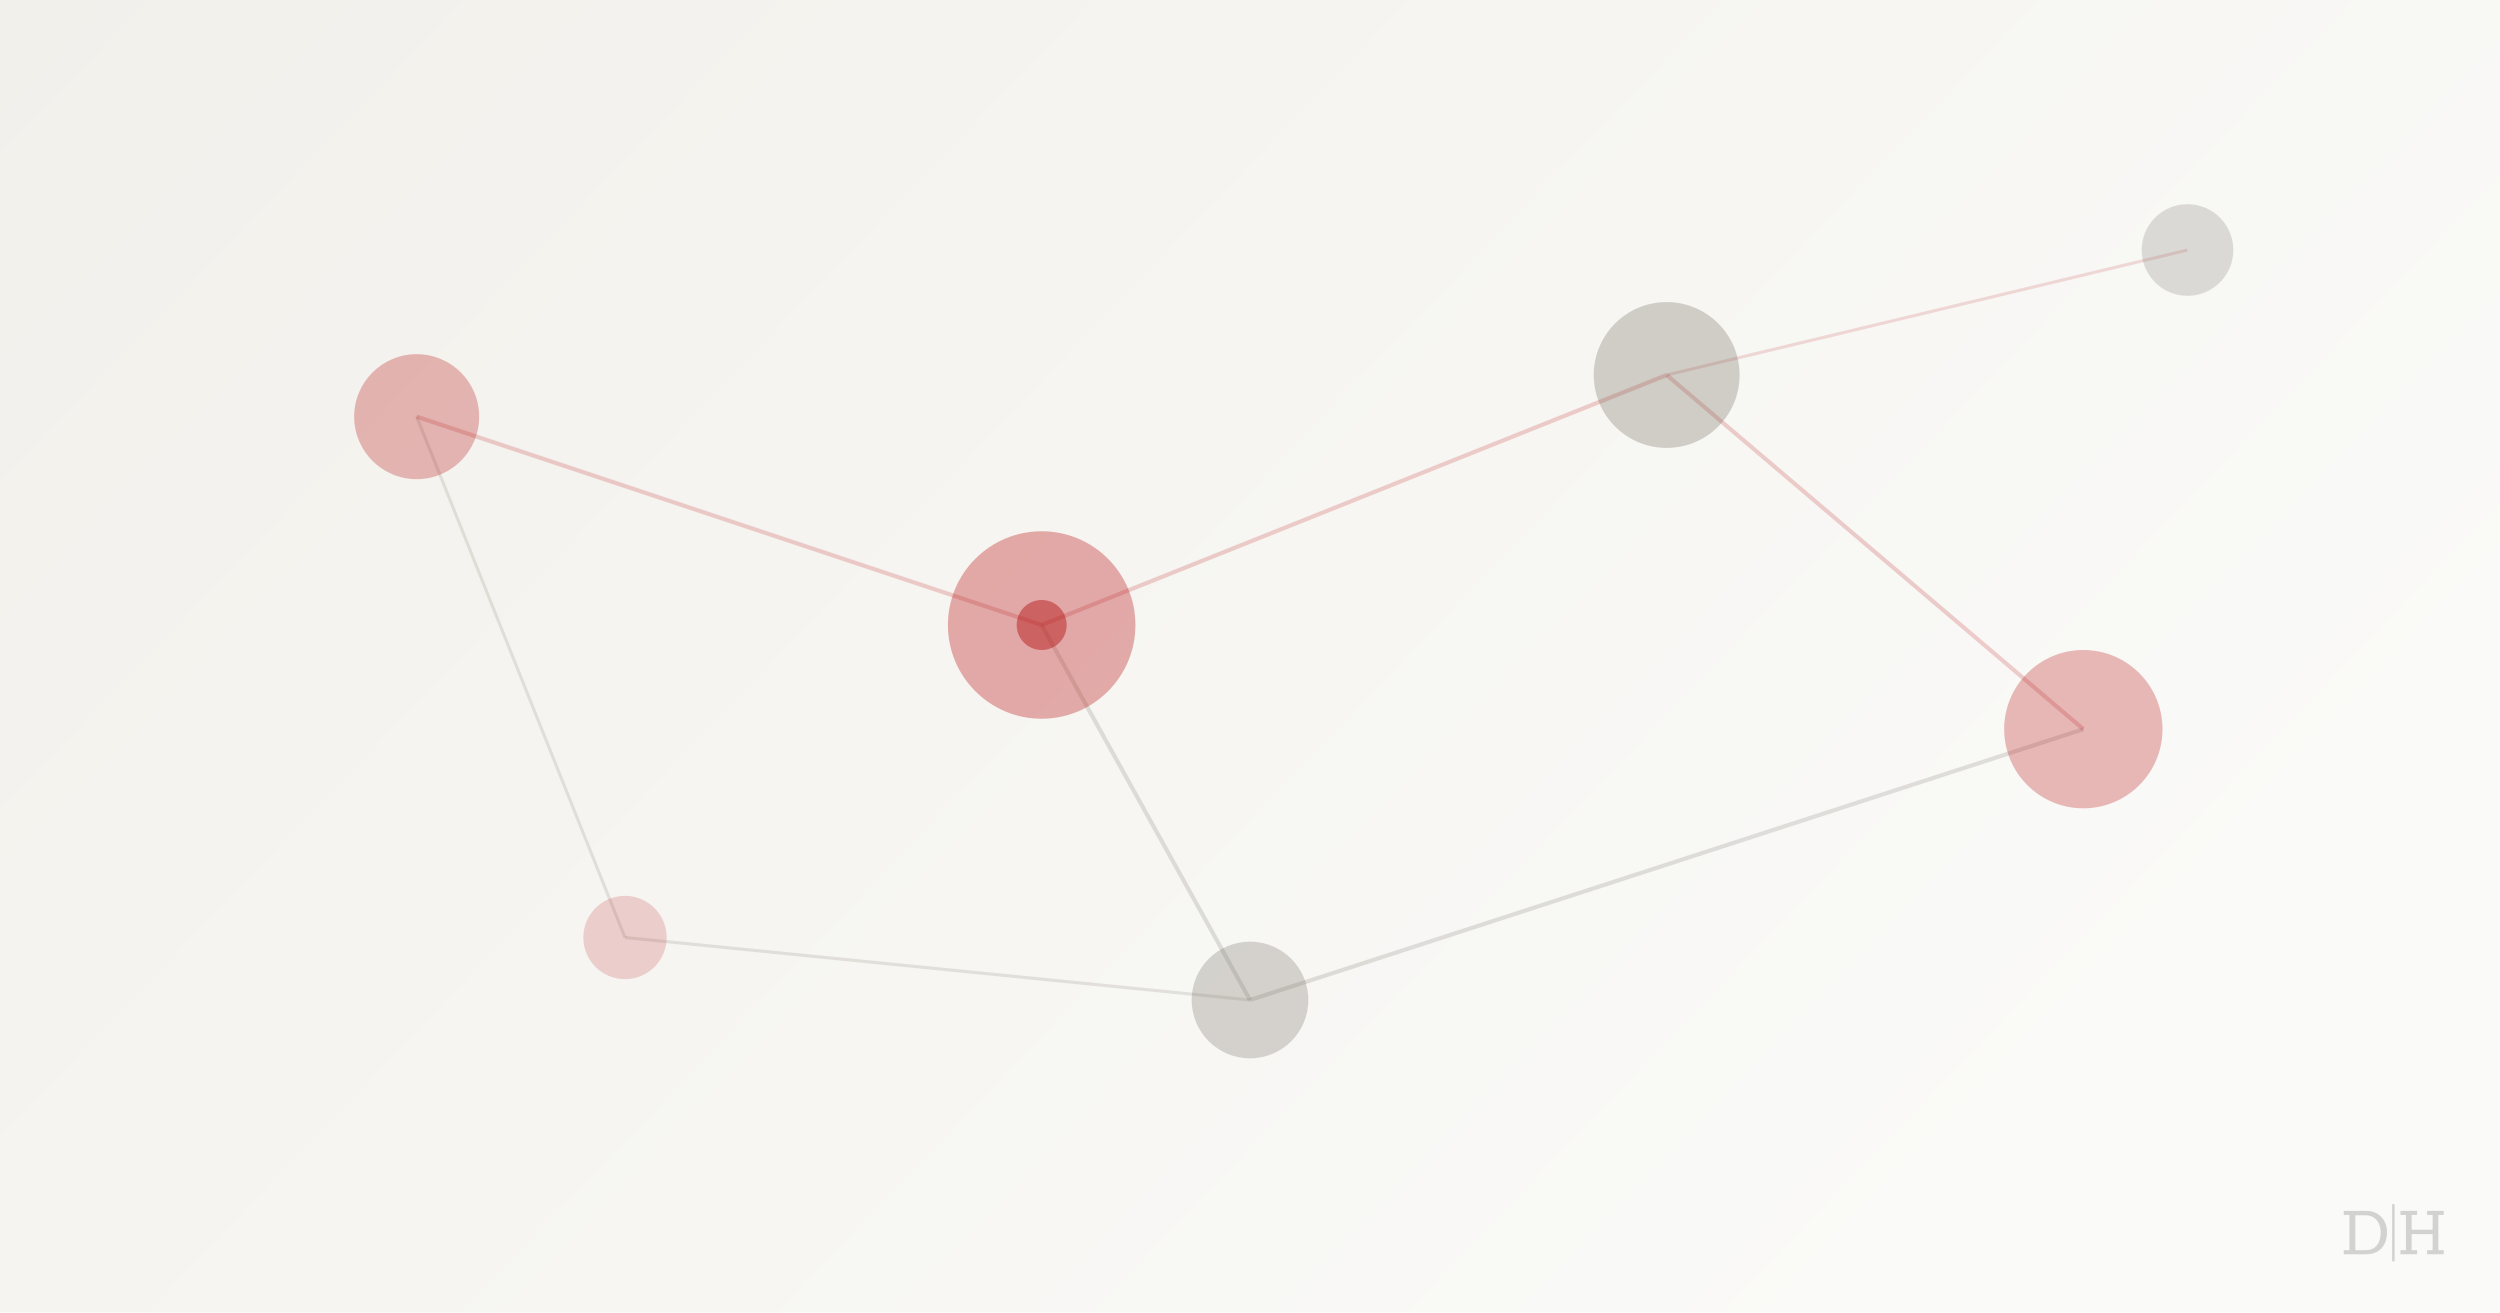
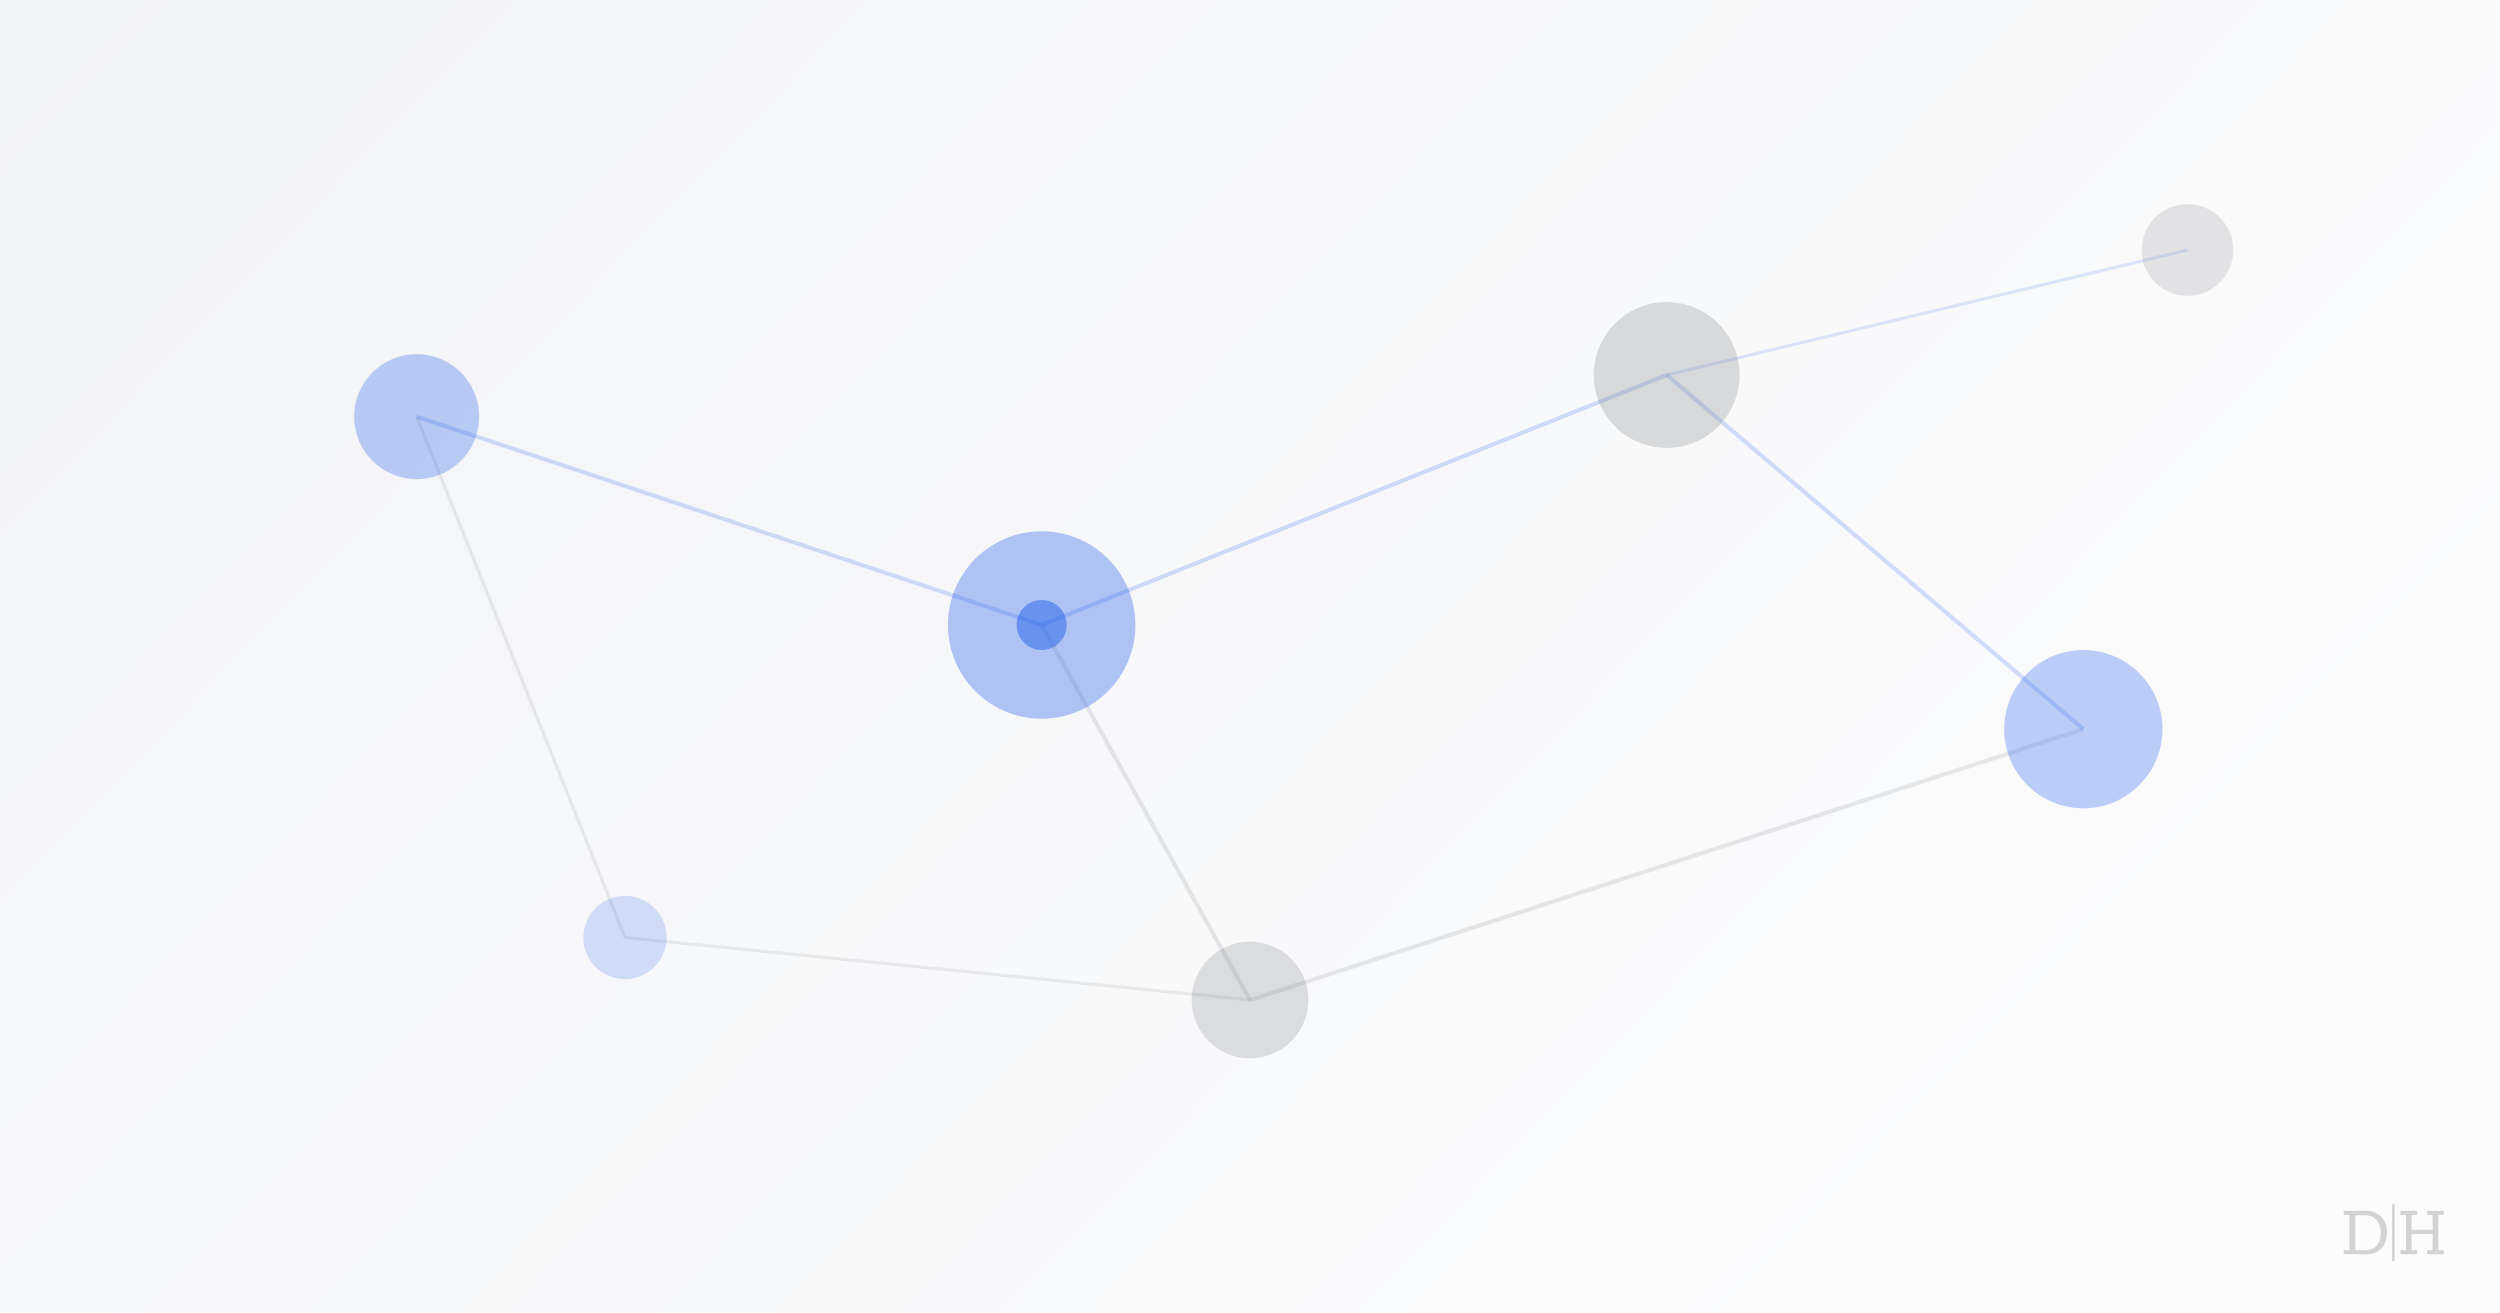
<svg xmlns="http://www.w3.org/2000/svg" viewBox="0 0 1200 630" fill="none">
  <defs>
    <linearGradient id="bg" x1="0" y1="0" x2="1" y2="0.5">
-       <stop offset="0%" stop-color="#F2F0EB" />
-       <stop offset="100%" stop-color="#FAFAF8" />
+       <stop offset="0%" stop-color="#F2F3F5" />
+       <stop offset="100%" stop-color="#FCFCFD" />
    </linearGradient>
  </defs>
  <rect width="1200" height="630" fill="url(#bg)" />
-   <line x1="200" y1="200" x2="500" y2="300" stroke="#B91C1C" stroke-opacity="0.20" stroke-width="2" />
-   <line x1="500" y1="300" x2="800" y2="180" stroke="#B91C1C" stroke-opacity="0.20" stroke-width="2" />
-   <line x1="500" y1="300" x2="600" y2="480" stroke="#6B6355" stroke-opacity="0.18" stroke-width="2" />
-   <line x1="800" y1="180" x2="1000" y2="350" stroke="#B91C1C" stroke-opacity="0.20" stroke-width="2" />
-   <line x1="600" y1="480" x2="1000" y2="350" stroke="#6B6355" stroke-opacity="0.18" stroke-width="2" />
-   <line x1="200" y1="200" x2="300" y2="450" stroke="#6B6355" stroke-opacity="0.15" stroke-width="1.5" />
-   <line x1="300" y1="450" x2="600" y2="480" stroke="#6B6355" stroke-opacity="0.15" stroke-width="1.5" />
-   <line x1="800" y1="180" x2="1050" y2="120" stroke="#B91C1C" stroke-opacity="0.15" stroke-width="1.5" />
-   <circle cx="200" cy="200" r="30" fill="#B91C1C" fill-opacity="0.30" />
-   <circle cx="500" cy="300" r="45" fill="#B91C1C" fill-opacity="0.35" />
-   <circle cx="800" cy="180" r="35" fill="#6B6355" fill-opacity="0.28" />
-   <circle cx="600" cy="480" r="28" fill="#6B6355" fill-opacity="0.25" />
-   <circle cx="1000" cy="350" r="38" fill="#B91C1C" fill-opacity="0.30" />
-   <circle cx="300" cy="450" r="20" fill="#B91C1C" fill-opacity="0.18" />
-   <circle cx="1050" cy="120" r="22" fill="#6B6355" fill-opacity="0.20" />
-   <circle cx="500" cy="300" r="12" fill="#B91C1C" fill-opacity="0.50" />
-   <g transform="translate(1125,578) scale(0.6)" opacity="0.18" fill="#1A1A1A">
+   <line x1="200" y1="200" x2="500" y2="300" stroke="#2563EB" stroke-opacity="0.20" stroke-width="2" />
+   <line x1="500" y1="300" x2="800" y2="180" stroke="#2563EB" stroke-opacity="0.20" stroke-width="2" />
+   <line x1="500" y1="300" x2="600" y2="480" stroke="#82868C" stroke-opacity="0.18" stroke-width="2" />
+   <line x1="800" y1="180" x2="1000" y2="350" stroke="#2563EB" stroke-opacity="0.20" stroke-width="2" />
+   <line x1="600" y1="480" x2="1000" y2="350" stroke="#82868C" stroke-opacity="0.18" stroke-width="2" />
+   <line x1="200" y1="200" x2="300" y2="450" stroke="#82868C" stroke-opacity="0.15" stroke-width="1.5" />
+   <line x1="300" y1="450" x2="600" y2="480" stroke="#82868C" stroke-opacity="0.15" stroke-width="1.5" />
+   <line x1="800" y1="180" x2="1050" y2="120" stroke="#2563EB" stroke-opacity="0.15" stroke-width="1.5" />
+   <circle cx="200" cy="200" r="30" fill="#2563EB" fill-opacity="0.30" />
+   <circle cx="500" cy="300" r="45" fill="#2563EB" fill-opacity="0.35" />
+   <circle cx="800" cy="180" r="35" fill="#82868C" fill-opacity="0.28" />
+   <circle cx="600" cy="480" r="28" fill="#82868C" fill-opacity="0.25" />
+   <circle cx="1000" cy="350" r="38" fill="#2563EB" fill-opacity="0.30" />
+   <circle cx="300" cy="450" r="20" fill="#2563EB" fill-opacity="0.18" />
+   <circle cx="1050" cy="120" r="22" fill="#82868C" fill-opacity="0.20" />
+   <circle cx="500" cy="300" r="12" fill="#2563EB" fill-opacity="0.50" />
+   <g transform="translate(1125,578) scale(0.6)" opacity="0.18" fill="#17181A">
    <path d="M0,36.8 L4.54,36.8 L4.54,8.61 L0,8.61 L0,5.34 L17.81,5.34 C21.42,5.34 24.49,6.14 27.03,7.75 C29.57,9.35 31.47,11.46 32.74,14.07 C34,16.68 34.63,19.44 34.63,22.36 C34.63,25.82 34,28.88 32.74,31.55 C31.47,34.23 29.59,36.31 27.09,37.81 C24.59,39.31 21.51,40.06 17.87,40.06 L0,40.06 L0,36.8Z M17.29,36.8 C21.42,36.8 24.49,35.5 26.52,32.89 C28.54,30.29 29.55,26.87 29.55,22.64 C29.55,20.2 29.11,17.94 28.22,15.86 C27.34,13.79 25.99,12.11 24.17,10.83 C22.36,9.54 20.13,8.9 17.47,8.9 L9.25,8.9 L9.25,36.8 L17.29,36.8Z" />
    <polygon points="45.37 40.06 45.37 36.8 49.74 36.8 49.74 8.61 45.37 8.61 45.37 5.34 58.69 5.34 58.69 8.61 54.32 8.61 54.32 20.45 71.11 20.45 71.11 8.61 66.69 8.61 66.69 5.34 80 5.34 80 8.61 75.64 8.61 75.64 36.8 80 36.8 80 40.06 66.69 40.06 66.69 36.8 71.11 36.8 71.11 23.97 54.32 23.97 54.32 36.8 58.69 36.8 58.69 40.06" />
    <polygon points="38.7 0 40.7 0 40.7 45.7 38.7 45.7" />
  </g>
</svg>
